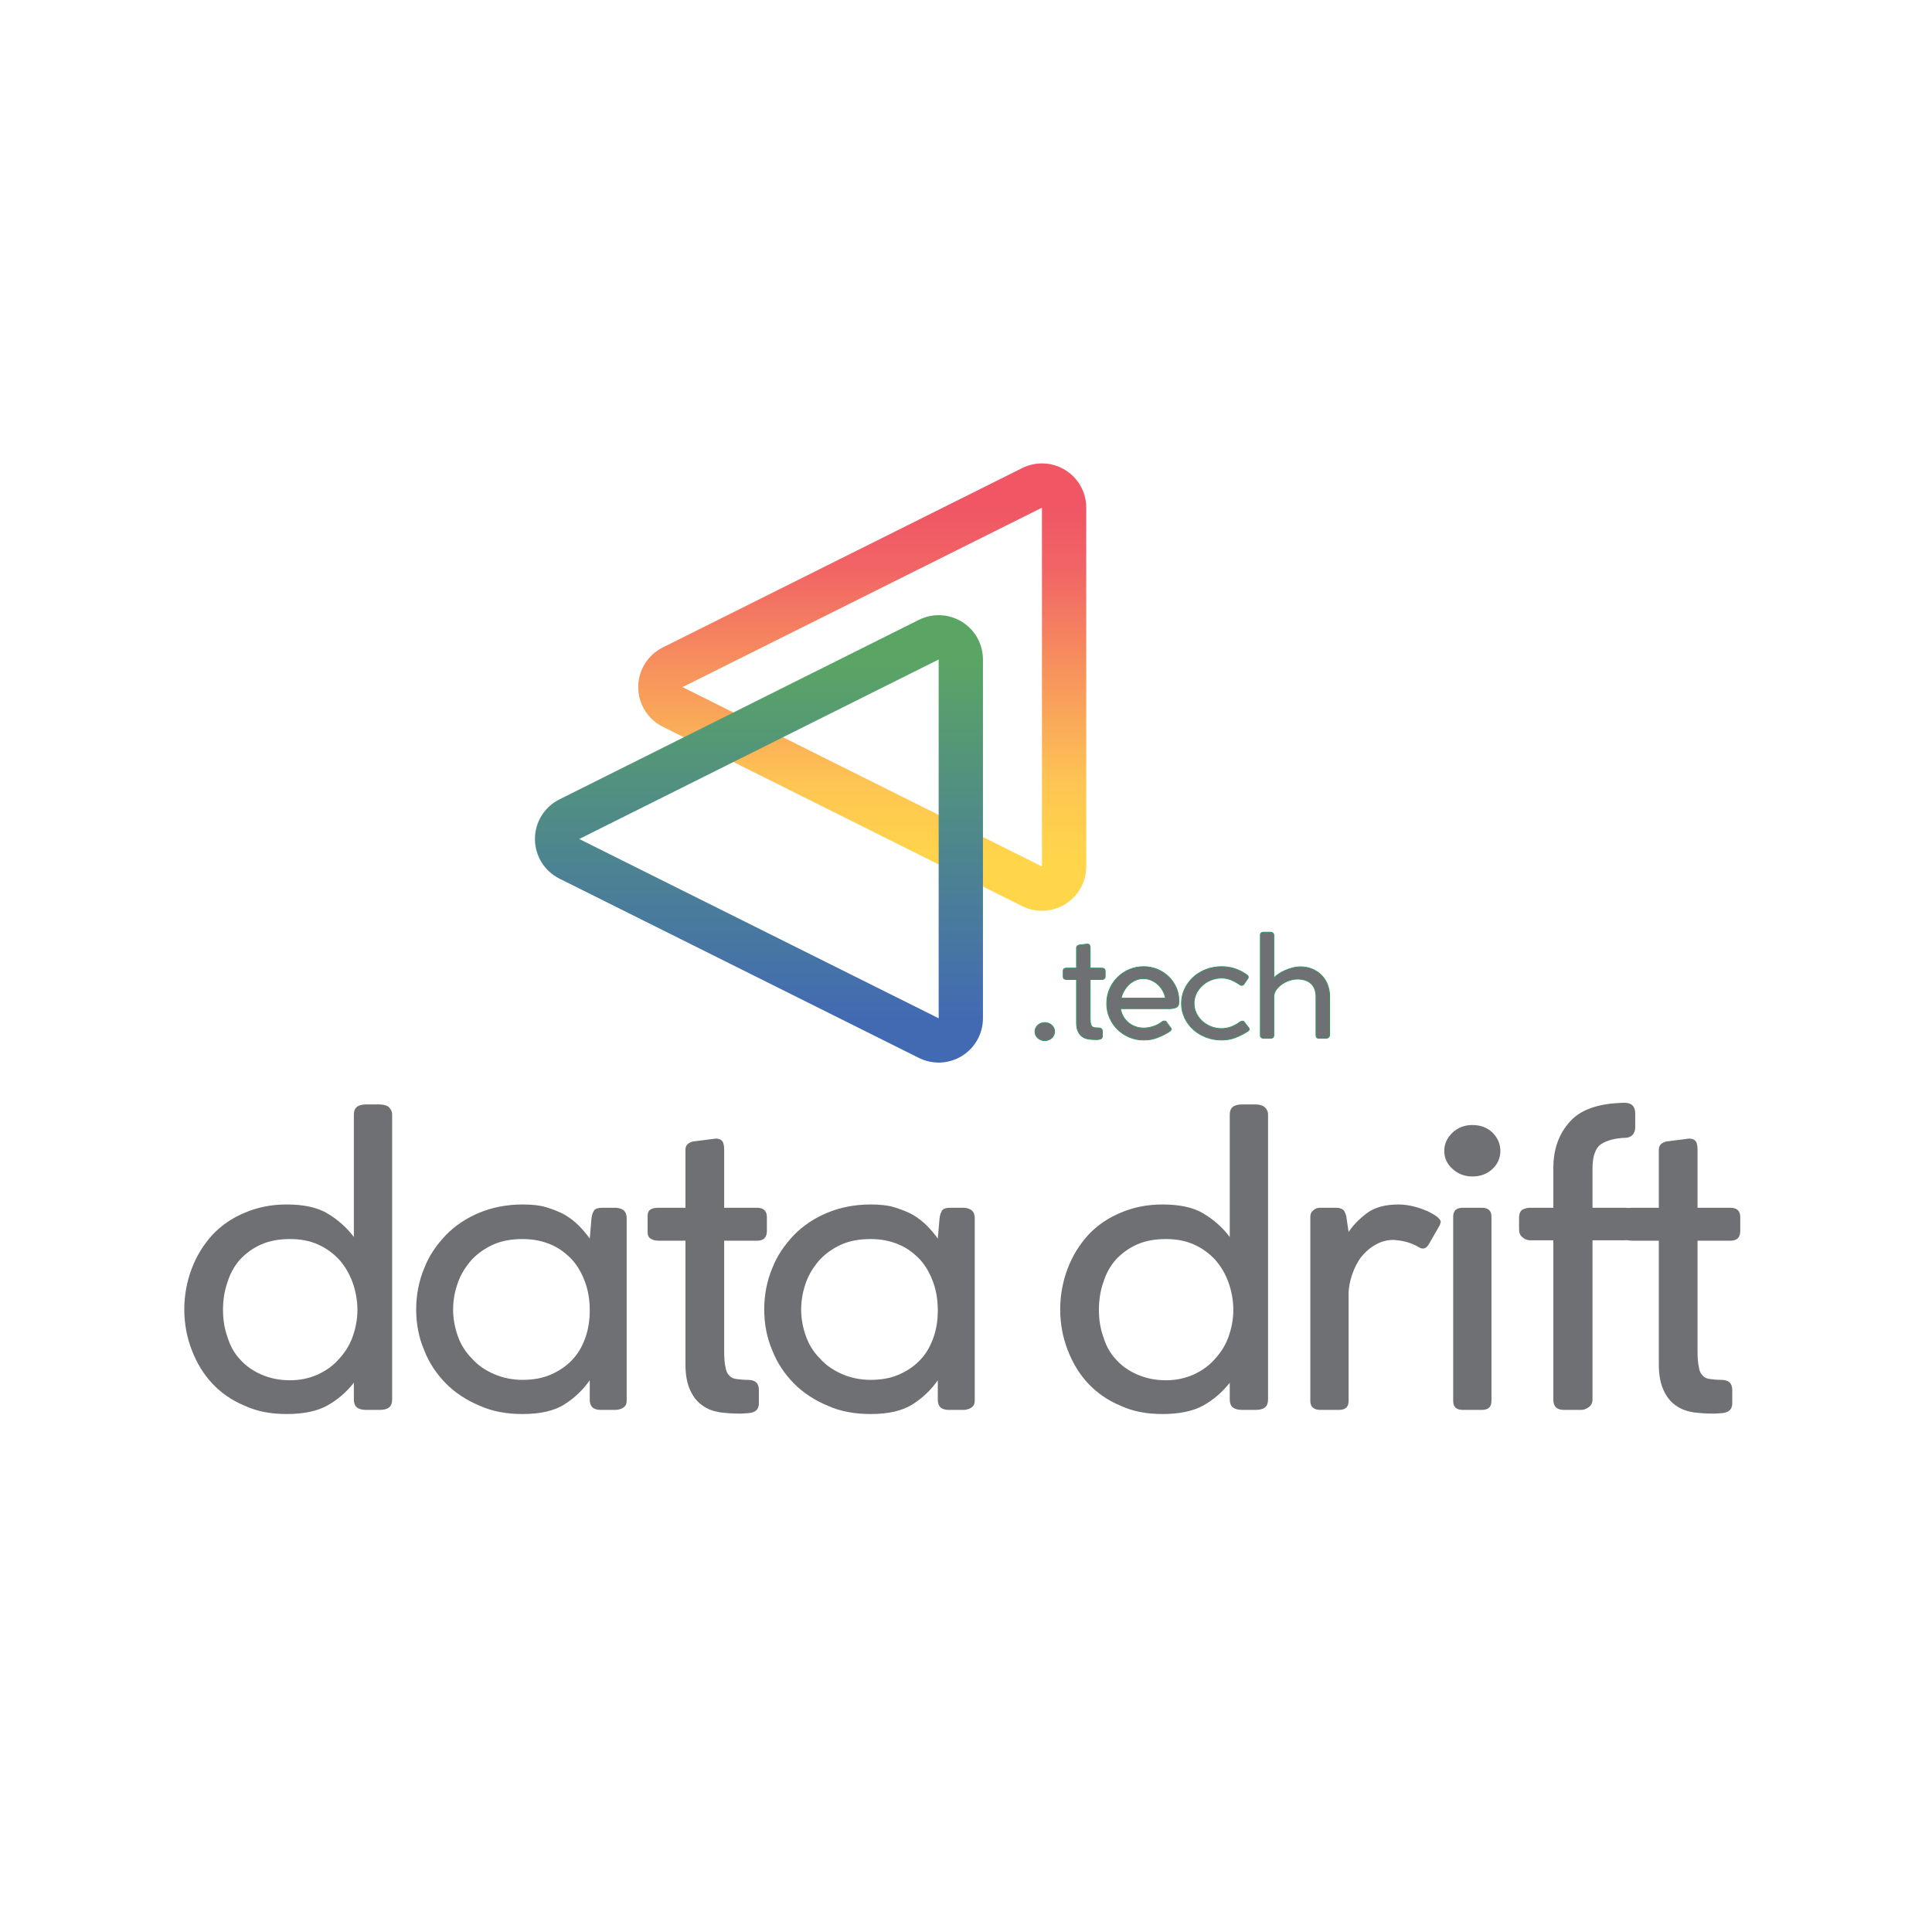
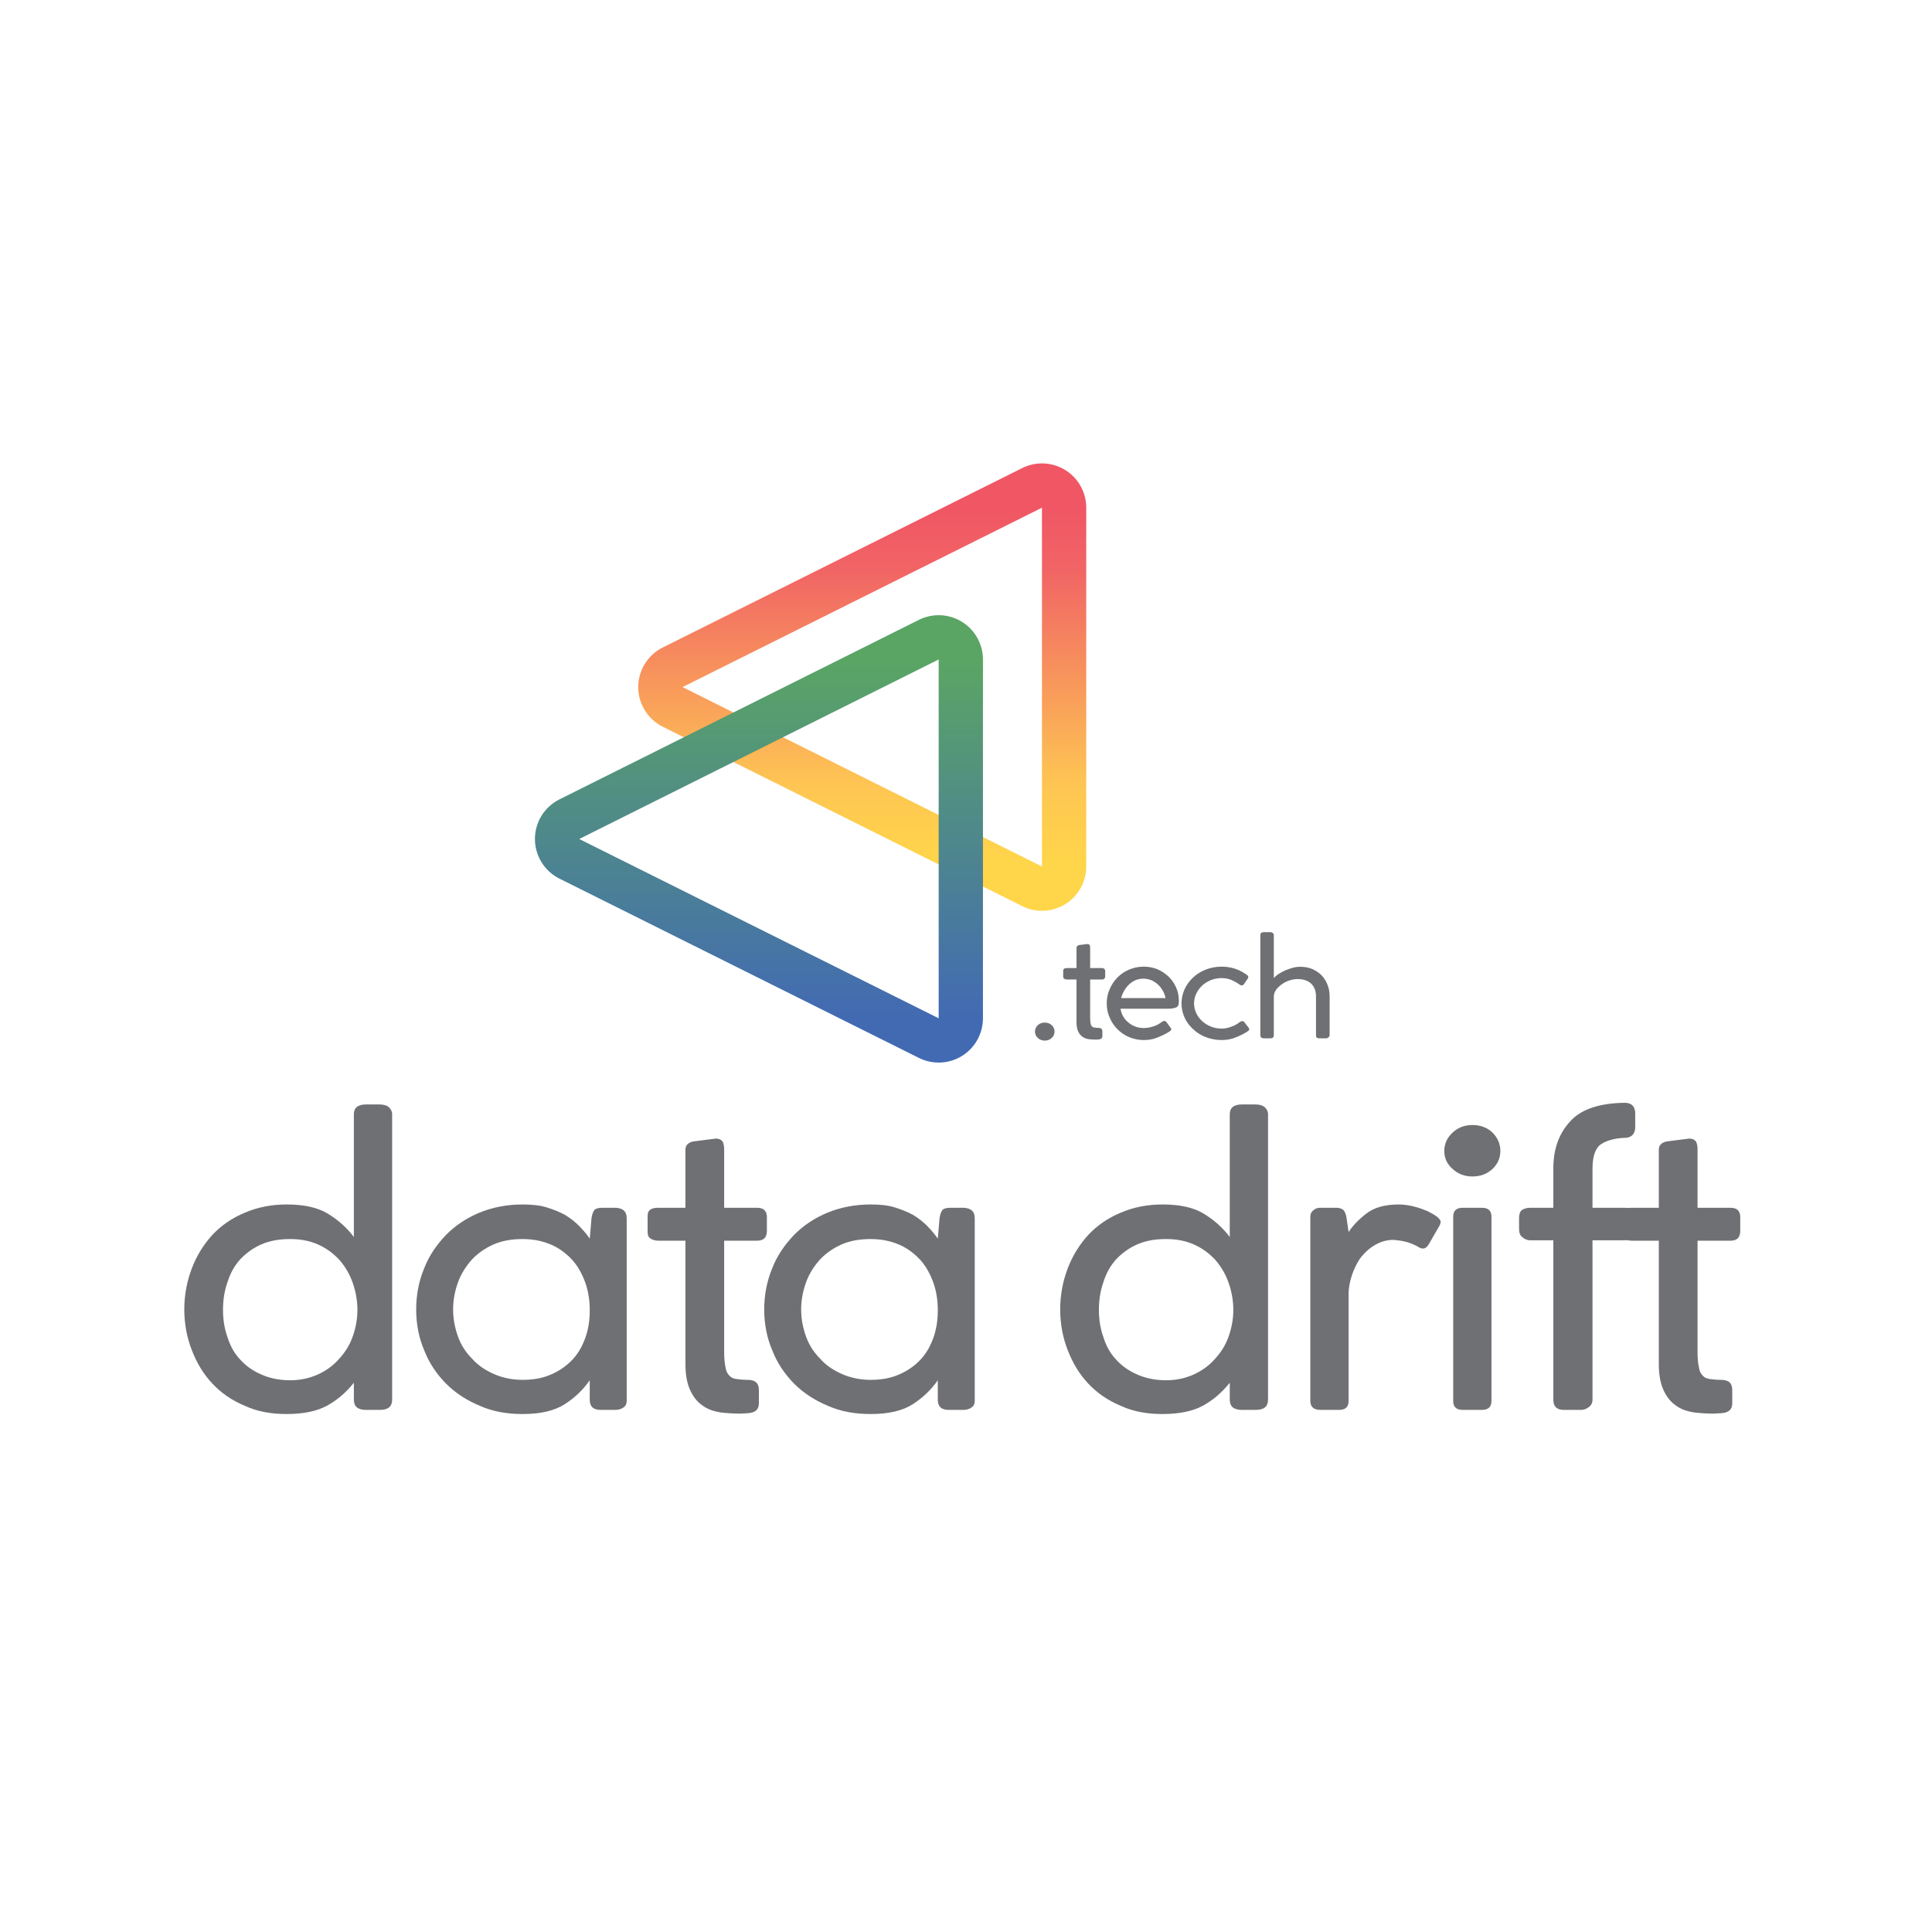
<svg xmlns="http://www.w3.org/2000/svg" width="100%" height="100%" viewBox="0 0 2363 2363" version="1.1" xml:space="preserve" style="fill-rule:evenodd;clip-rule:evenodd;stroke-linejoin:round;stroke-miterlimit:2;">
  <g transform="matrix(1.3609,0,0,1.25887,-670.885,1156.6)">
    <g transform="matrix(400,0,0,400,643.398,451.071)">
      <path d="M0.505,-0.718L0.505,-0.025C0.505,-0.008 0.496,-0 0.477,-0L0.447,-0C0.428,-0 0.419,-0.008 0.419,-0.025L0.419,-0.066C0.402,-0.043 0.383,-0.025 0.36,-0.011C0.337,0.003 0.306,0.01 0.268,0.01C0.233,0.01 0.202,0.004 0.174,-0.01C0.145,-0.023 0.121,-0.041 0.101,-0.064C0.081,-0.087 0.066,-0.114 0.055,-0.145C0.044,-0.175 0.038,-0.209 0.038,-0.244C0.038,-0.279 0.044,-0.313 0.055,-0.344C0.066,-0.375 0.081,-0.401 0.101,-0.425C0.121,-0.448 0.145,-0.466 0.174,-0.479C0.202,-0.492 0.233,-0.499 0.268,-0.499C0.306,-0.499 0.337,-0.492 0.36,-0.477C0.383,-0.462 0.403,-0.443 0.419,-0.42L0.419,-0.718C0.419,-0.734 0.428,-0.742 0.447,-0.742L0.476,-0.742C0.485,-0.742 0.492,-0.74 0.497,-0.736C0.502,-0.731 0.505,-0.725 0.505,-0.718ZM0.427,-0.243C0.427,-0.266 0.423,-0.289 0.416,-0.31C0.409,-0.331 0.399,-0.349 0.386,-0.365C0.373,-0.38 0.357,-0.393 0.338,-0.402C0.319,-0.411 0.299,-0.415 0.276,-0.415C0.251,-0.415 0.23,-0.411 0.211,-0.402C0.192,-0.393 0.176,-0.38 0.163,-0.365C0.15,-0.349 0.141,-0.331 0.135,-0.31C0.128,-0.289 0.125,-0.266 0.125,-0.243C0.125,-0.22 0.128,-0.198 0.135,-0.177C0.141,-0.156 0.15,-0.138 0.163,-0.123C0.176,-0.107 0.192,-0.095 0.211,-0.086C0.23,-0.077 0.251,-0.072 0.276,-0.072C0.299,-0.072 0.319,-0.077 0.338,-0.086C0.356,-0.095 0.372,-0.107 0.385,-0.123C0.398,-0.138 0.409,-0.156 0.416,-0.177C0.423,-0.198 0.427,-0.22 0.427,-0.243Z" style="fill:rgb(111,112,115);fill-rule:nonzero;" />
    </g>
    <g transform="matrix(400,0,0,400,850.998,451.071)">
      <path d="M0.43,-0.025L0.43,-0.072C0.415,-0.049 0.397,-0.03 0.374,-0.014C0.351,0.002 0.32,0.01 0.279,0.01C0.244,0.01 0.212,0.004 0.183,-0.01C0.154,-0.023 0.128,-0.041 0.107,-0.064C0.086,-0.087 0.069,-0.114 0.058,-0.145C0.046,-0.175 0.04,-0.209 0.04,-0.244C0.04,-0.279 0.046,-0.313 0.058,-0.344C0.069,-0.375 0.086,-0.401 0.107,-0.425C0.128,-0.448 0.153,-0.466 0.182,-0.479C0.211,-0.492 0.244,-0.499 0.279,-0.499C0.3,-0.499 0.318,-0.497 0.333,-0.492C0.348,-0.487 0.362,-0.481 0.374,-0.474C0.386,-0.466 0.397,-0.457 0.406,-0.447C0.415,-0.437 0.423,-0.427 0.43,-0.416L0.434,-0.466C0.435,-0.474 0.437,-0.48 0.44,-0.485C0.443,-0.489 0.449,-0.491 0.458,-0.491L0.487,-0.491C0.494,-0.491 0.501,-0.489 0.506,-0.485C0.511,-0.48 0.513,-0.474 0.513,-0.466L0.513,-0.022C0.513,-0.015 0.511,-0.01 0.506,-0.006C0.501,-0.002 0.494,-0 0.487,-0L0.455,-0C0.438,-0 0.43,-0.008 0.43,-0.025ZM0.123,-0.244C0.123,-0.221 0.127,-0.199 0.134,-0.178C0.141,-0.157 0.152,-0.139 0.166,-0.124C0.179,-0.108 0.196,-0.096 0.215,-0.087C0.234,-0.078 0.256,-0.073 0.279,-0.073C0.303,-0.073 0.324,-0.077 0.343,-0.086C0.362,-0.095 0.378,-0.107 0.391,-0.122C0.404,-0.137 0.413,-0.154 0.42,-0.175C0.427,-0.196 0.43,-0.218 0.43,-0.242C0.43,-0.265 0.427,-0.288 0.42,-0.309C0.413,-0.33 0.404,-0.348 0.391,-0.364C0.378,-0.379 0.363,-0.392 0.344,-0.401C0.325,-0.41 0.304,-0.415 0.279,-0.415C0.255,-0.415 0.233,-0.411 0.214,-0.402C0.195,-0.393 0.178,-0.38 0.165,-0.365C0.152,-0.349 0.141,-0.331 0.134,-0.31C0.127,-0.289 0.123,-0.267 0.123,-0.244Z" style="fill:rgb(111,112,115);fill-rule:nonzero;" />
    </g>
    <g transform="matrix(400,0,0,400,1064.6,451.071)">
      <path d="M0.251,0.008L0.235,0.009C0.219,0.009 0.204,0.008 0.189,0.006C0.173,0.003 0.16,-0.002 0.149,-0.011C0.138,-0.019 0.129,-0.031 0.122,-0.047C0.115,-0.063 0.111,-0.084 0.111,-0.111L0.111,-0.411L0.051,-0.411C0.043,-0.411 0.037,-0.413 0.033,-0.416C0.028,-0.419 0.026,-0.424 0.026,-0.433L0.026,-0.47C0.026,-0.479 0.028,-0.484 0.033,-0.487C0.037,-0.49 0.043,-0.491 0.051,-0.491L0.111,-0.491L0.111,-0.632C0.111,-0.643 0.117,-0.649 0.128,-0.652L0.179,-0.659C0.187,-0.659 0.192,-0.656 0.195,-0.651C0.197,-0.646 0.198,-0.64 0.198,-0.633L0.198,-0.491L0.272,-0.491C0.287,-0.491 0.294,-0.483 0.294,-0.468L0.294,-0.435C0.294,-0.419 0.287,-0.411 0.272,-0.411L0.198,-0.411L0.198,-0.143C0.198,-0.126 0.199,-0.113 0.201,-0.104C0.202,-0.095 0.205,-0.088 0.21,-0.083C0.214,-0.078 0.219,-0.076 0.226,-0.075C0.233,-0.074 0.241,-0.073 0.251,-0.073C0.268,-0.073 0.276,-0.065 0.276,-0.048L0.276,-0.016C0.276,-0.001 0.268,0.007 0.251,0.008Z" style="fill:rgb(111,112,115);fill-rule:nonzero;" />
    </g>
    <g transform="matrix(400,0,0,400,1163.8,451.071)">
      <path d="M0.43,-0.025L0.43,-0.072C0.415,-0.049 0.397,-0.03 0.374,-0.014C0.351,0.002 0.32,0.01 0.279,0.01C0.244,0.01 0.212,0.004 0.183,-0.01C0.154,-0.023 0.128,-0.041 0.107,-0.064C0.086,-0.087 0.069,-0.114 0.058,-0.145C0.046,-0.175 0.04,-0.209 0.04,-0.244C0.04,-0.279 0.046,-0.313 0.058,-0.344C0.069,-0.375 0.086,-0.401 0.107,-0.425C0.128,-0.448 0.153,-0.466 0.182,-0.479C0.211,-0.492 0.244,-0.499 0.279,-0.499C0.3,-0.499 0.318,-0.497 0.333,-0.492C0.348,-0.487 0.362,-0.481 0.374,-0.474C0.386,-0.466 0.397,-0.457 0.406,-0.447C0.415,-0.437 0.423,-0.427 0.43,-0.416L0.434,-0.466C0.435,-0.474 0.437,-0.48 0.44,-0.485C0.443,-0.489 0.449,-0.491 0.458,-0.491L0.487,-0.491C0.494,-0.491 0.501,-0.489 0.506,-0.485C0.511,-0.48 0.513,-0.474 0.513,-0.466L0.513,-0.022C0.513,-0.015 0.511,-0.01 0.506,-0.006C0.501,-0.002 0.494,-0 0.487,-0L0.455,-0C0.438,-0 0.43,-0.008 0.43,-0.025ZM0.123,-0.244C0.123,-0.221 0.127,-0.199 0.134,-0.178C0.141,-0.157 0.152,-0.139 0.166,-0.124C0.179,-0.108 0.196,-0.096 0.215,-0.087C0.234,-0.078 0.256,-0.073 0.279,-0.073C0.303,-0.073 0.324,-0.077 0.343,-0.086C0.362,-0.095 0.378,-0.107 0.391,-0.122C0.404,-0.137 0.413,-0.154 0.42,-0.175C0.427,-0.196 0.43,-0.218 0.43,-0.242C0.43,-0.265 0.427,-0.288 0.42,-0.309C0.413,-0.33 0.404,-0.348 0.391,-0.364C0.378,-0.379 0.363,-0.392 0.344,-0.401C0.325,-0.41 0.304,-0.415 0.279,-0.415C0.255,-0.415 0.233,-0.411 0.214,-0.402C0.195,-0.393 0.178,-0.38 0.165,-0.365C0.152,-0.349 0.141,-0.331 0.134,-0.31C0.127,-0.289 0.123,-0.267 0.123,-0.244Z" style="fill:rgb(111,112,115);fill-rule:nonzero;" />
    </g>
    <g transform="matrix(400,0,0,400,1430.6,451.071)">
      <path d="M0.505,-0.718L0.505,-0.025C0.505,-0.008 0.496,-0 0.477,-0L0.447,-0C0.428,-0 0.419,-0.008 0.419,-0.025L0.419,-0.066C0.402,-0.043 0.383,-0.025 0.36,-0.011C0.337,0.003 0.306,0.01 0.268,0.01C0.233,0.01 0.202,0.004 0.174,-0.01C0.145,-0.023 0.121,-0.041 0.101,-0.064C0.081,-0.087 0.066,-0.114 0.055,-0.145C0.044,-0.175 0.038,-0.209 0.038,-0.244C0.038,-0.279 0.044,-0.313 0.055,-0.344C0.066,-0.375 0.081,-0.401 0.101,-0.425C0.121,-0.448 0.145,-0.466 0.174,-0.479C0.202,-0.492 0.233,-0.499 0.268,-0.499C0.306,-0.499 0.337,-0.492 0.36,-0.477C0.383,-0.462 0.403,-0.443 0.419,-0.42L0.419,-0.718C0.419,-0.734 0.428,-0.742 0.447,-0.742L0.476,-0.742C0.485,-0.742 0.492,-0.74 0.497,-0.736C0.502,-0.731 0.505,-0.725 0.505,-0.718ZM0.427,-0.243C0.427,-0.266 0.423,-0.289 0.416,-0.31C0.409,-0.331 0.399,-0.349 0.386,-0.365C0.373,-0.38 0.357,-0.393 0.338,-0.402C0.319,-0.411 0.299,-0.415 0.276,-0.415C0.251,-0.415 0.23,-0.411 0.211,-0.402C0.192,-0.393 0.176,-0.38 0.163,-0.365C0.15,-0.349 0.141,-0.331 0.135,-0.31C0.128,-0.289 0.125,-0.266 0.125,-0.243C0.125,-0.22 0.128,-0.198 0.135,-0.177C0.141,-0.156 0.15,-0.138 0.163,-0.123C0.176,-0.107 0.192,-0.095 0.211,-0.086C0.23,-0.077 0.251,-0.072 0.276,-0.072C0.299,-0.072 0.319,-0.077 0.338,-0.086C0.356,-0.095 0.372,-0.107 0.385,-0.123C0.398,-0.138 0.409,-0.156 0.416,-0.177C0.423,-0.198 0.427,-0.22 0.427,-0.243Z" style="fill:rgb(111,112,115);fill-rule:nonzero;" />
    </g>
    <g transform="matrix(400,0,0,400,1638.2,451.071)">
      <path d="M0.162,-0.469L0.167,-0.432C0.176,-0.447 0.189,-0.462 0.207,-0.477C0.225,-0.492 0.249,-0.499 0.28,-0.499C0.291,-0.499 0.303,-0.497 0.314,-0.494C0.325,-0.491 0.335,-0.487 0.344,-0.483C0.353,-0.478 0.36,-0.474 0.366,-0.469C0.371,-0.464 0.374,-0.46 0.374,-0.457C0.374,-0.456 0.373,-0.453 0.372,-0.449L0.347,-0.402C0.343,-0.395 0.339,-0.392 0.334,-0.392C0.331,-0.392 0.328,-0.393 0.327,-0.394C0.325,-0.395 0.323,-0.396 0.322,-0.397C0.315,-0.401 0.307,-0.405 0.297,-0.408C0.287,-0.411 0.277,-0.412 0.268,-0.413C0.253,-0.413 0.24,-0.409 0.227,-0.401C0.214,-0.393 0.204,-0.383 0.195,-0.371C0.186,-0.358 0.18,-0.344 0.175,-0.329C0.17,-0.313 0.167,-0.297 0.167,-0.282L0.167,-0.022C0.167,-0.007 0.16,-0 0.145,-0L0.104,-0C0.089,-0 0.081,-0.007 0.081,-0.022L0.081,-0.469C0.081,-0.476 0.083,-0.481 0.088,-0.485C0.092,-0.489 0.097,-0.491 0.103,-0.491L0.139,-0.491C0.146,-0.491 0.152,-0.489 0.156,-0.485C0.159,-0.48 0.161,-0.475 0.162,-0.469Z" style="fill:rgb(111,112,115);fill-rule:nonzero;" />
    </g>
    <g transform="matrix(400,0,0,400,1766.6,451.071)">
      <path d="M0.167,-0.469L0.167,-0.022C0.167,-0.007 0.16,-0 0.145,-0L0.103,-0C0.088,-0 0.081,-0.007 0.081,-0.022L0.081,-0.469C0.081,-0.484 0.088,-0.491 0.103,-0.491L0.145,-0.491C0.16,-0.491 0.167,-0.484 0.167,-0.469ZM0.061,-0.629C0.061,-0.646 0.067,-0.661 0.08,-0.674C0.092,-0.686 0.107,-0.692 0.124,-0.692C0.142,-0.692 0.157,-0.686 0.169,-0.674C0.181,-0.661 0.187,-0.646 0.187,-0.629C0.187,-0.612 0.181,-0.597 0.169,-0.585C0.157,-0.573 0.142,-0.567 0.124,-0.567C0.107,-0.567 0.092,-0.573 0.08,-0.585C0.067,-0.597 0.061,-0.612 0.061,-0.629Z" style="fill:rgb(111,112,115);fill-rule:nonzero;" />
    </g>
    <g transform="matrix(400,0,0,400,1845.8,451.071)">
      <path d="M0.268,-0.746C0.284,-0.746 0.292,-0.737 0.292,-0.72L0.292,-0.686C0.292,-0.679 0.29,-0.674 0.287,-0.669C0.283,-0.664 0.277,-0.661 0.27,-0.661C0.247,-0.66 0.229,-0.655 0.216,-0.646C0.203,-0.637 0.196,-0.617 0.196,-0.586L0.196,-0.491L0.268,-0.491C0.284,-0.491 0.292,-0.483 0.292,-0.466L0.292,-0.44C0.292,-0.421 0.284,-0.412 0.268,-0.412L0.196,-0.412L0.196,-0.025C0.196,-0.017 0.193,-0.011 0.188,-0.007C0.182,-0.002 0.176,-0 0.17,-0L0.132,-0C0.116,-0 0.108,-0.008 0.108,-0.025L0.108,-0.412L0.056,-0.412C0.049,-0.412 0.043,-0.415 0.038,-0.42C0.033,-0.424 0.031,-0.431 0.031,-0.44L0.031,-0.466C0.031,-0.475 0.033,-0.482 0.038,-0.486C0.043,-0.489 0.049,-0.491 0.056,-0.491L0.108,-0.491L0.108,-0.587C0.108,-0.634 0.121,-0.672 0.146,-0.701C0.17,-0.73 0.211,-0.745 0.268,-0.746Z" style="fill:rgb(111,112,115);fill-rule:nonzero;" />
    </g>
    <g transform="matrix(400,0,0,400,1939.4,451.071)">
      <path d="M0.251,0.008L0.235,0.009C0.219,0.009 0.204,0.008 0.189,0.006C0.173,0.003 0.16,-0.002 0.149,-0.011C0.138,-0.019 0.129,-0.031 0.122,-0.047C0.115,-0.063 0.111,-0.084 0.111,-0.111L0.111,-0.411L0.051,-0.411C0.043,-0.411 0.037,-0.413 0.033,-0.416C0.028,-0.419 0.026,-0.424 0.026,-0.433L0.026,-0.47C0.026,-0.479 0.028,-0.484 0.033,-0.487C0.037,-0.49 0.043,-0.491 0.051,-0.491L0.111,-0.491L0.111,-0.632C0.111,-0.643 0.117,-0.649 0.128,-0.652L0.179,-0.659C0.187,-0.659 0.192,-0.656 0.195,-0.651C0.197,-0.646 0.198,-0.64 0.198,-0.633L0.198,-0.491L0.272,-0.491C0.287,-0.491 0.294,-0.483 0.294,-0.468L0.294,-0.435C0.294,-0.419 0.287,-0.411 0.272,-0.411L0.198,-0.411L0.198,-0.143C0.198,-0.126 0.199,-0.113 0.201,-0.104C0.202,-0.095 0.205,-0.088 0.21,-0.083C0.214,-0.078 0.219,-0.076 0.226,-0.075C0.233,-0.074 0.241,-0.073 0.251,-0.073C0.268,-0.073 0.276,-0.065 0.276,-0.048L0.276,-0.016C0.276,-0.001 0.268,0.007 0.251,0.008Z" style="fill:rgb(111,112,115);fill-rule:nonzero;" />
    </g>
  </g>
  <g transform="matrix(1,0,0,1,-620.7,-405.309)">
    <g transform="matrix(9.95033e-17,-1.62501,1.62501,9.95033e-17,883.989,3863.37)">
      <path d="M1640.69,336.797C1635.05,325.493 1623.5,318.35 1610.87,318.35C1598.23,318.35 1586.68,325.493 1581.04,336.797L1446.01,607.335C1440.85,617.668 1441.41,629.934 1447.49,639.755C1453.56,649.577 1464.29,655.554 1475.84,655.554L1745.9,655.554C1757.45,655.554 1768.17,649.577 1774.25,639.755C1780.32,629.934 1780.88,617.668 1775.72,607.335L1640.69,336.797ZM1610.87,351.683L1745.9,622.221L1475.84,622.221L1610.87,351.683Z" style="fill:url(#_Linear1);" />
    </g>
    <g transform="matrix(9.95033e-17,-1.62501,1.62501,9.95033e-17,757.651,4049.01)">
      <path d="M1640.6,336.79C1634.96,325.487 1623.41,318.347 1610.78,318.35C1598.14,318.353 1586.6,325.498 1580.95,336.804L1446.01,607.342C1440.85,617.675 1441.41,629.939 1447.49,639.759C1453.56,649.578 1464.29,655.554 1475.84,655.554L1745.9,655.554C1757.45,655.554 1768.17,649.575 1774.25,639.752C1780.32,629.928 1780.88,617.661 1775.72,607.328L1640.6,336.79ZM1610.78,351.683L1745.9,622.221L1475.84,622.221L1610.78,351.683Z" style="fill:url(#_Linear2);" />
    </g>
    <g transform="matrix(1,0,0,1,434.528,-511.281)">
-       <g transform="matrix(1.09555,0,0,1,-137.637,0)">
-         <path d="M1451.03,2178.32C1451.03,2175.29 1452.08,2172.69 1454.18,2170.53C1456.28,2168.38 1458.85,2167.3 1461.88,2167.3C1465.03,2167.3 1467.66,2168.38 1469.76,2170.53C1471.86,2172.69 1472.91,2175.29 1472.91,2178.32C1472.91,2181.35 1471.86,2183.95 1469.76,2186.11C1467.66,2188.27 1465.03,2189.35 1461.88,2189.35C1458.85,2189.35 1456.28,2188.27 1454.18,2186.11C1452.08,2183.95 1451.03,2181.35 1451.03,2178.32Z" style="fill:rgb(111,112,115);fill-rule:nonzero;stroke:rgb(55,148,98);stroke-width:0.95px;" />
+       <g transform="matrix(191.721,0,0,175,1440.53,2186.55)">
+         <path d="M0.06,-0.047C0.06,-0.064 0.066,-0.079 0.078,-0.092C0.09,-0.104 0.105,-0.11 0.122,-0.11C0.14,-0.11 0.155,-0.104 0.167,-0.092C0.179,-0.079 0.185,-0.064 0.185,-0.047C0.185,-0.03 0.179,-0.015 0.167,-0.003C0.155,0.01 0.14,0.016 0.122,0.016C0.105,0.016 0.09,0.01 0.078,-0.003C0.066,-0.015 0.06,-0.03 0.06,-0.047Z" style="fill:rgb(111,112,115);fill-rule:nonzero;" />
      </g>
-       <g transform="matrix(1.09555,0,0,1,-137.637,0)">
-         <path d="M1521.91,2187.95C1521.44,2187.95 1521,2187.97 1520.59,2188.03C1520.18,2188.09 1519.69,2188.12 1519.11,2188.12C1516.31,2188.12 1513.59,2187.92 1510.97,2187.51C1508.34,2187.1 1506.04,2186.17 1504.06,2184.71C1502.07,2183.25 1500.47,2181.12 1499.24,2178.32C1498.02,2175.52 1497.41,2171.79 1497.41,2167.12L1497.41,2114.62L1486.91,2114.62C1485.51,2114.62 1484.43,2114.36 1483.67,2113.83C1482.91,2113.31 1482.53,2112.29 1482.53,2110.77L1482.53,2104.3C1482.53,2102.78 1482.91,2101.79 1483.67,2101.32C1484.43,2100.85 1485.51,2100.62 1486.91,2100.62L1497.41,2100.62L1497.41,2075.95C1497.41,2074.08 1498.4,2072.91 1500.38,2072.45L1509.31,2071.22C1510.71,2071.22 1511.61,2071.69 1512.02,2072.62C1512.43,2073.55 1512.63,2074.6 1512.63,2075.77L1512.63,2100.62L1525.58,2100.62C1528.15,2100.62 1529.43,2101.96 1529.43,2104.65L1529.43,2110.42C1529.43,2113.22 1528.15,2114.62 1525.58,2114.62L1512.63,2114.62L1512.63,2161.52C1512.63,2164.44 1512.78,2166.71 1513.07,2168.35C1513.36,2169.98 1513.88,2171.2 1514.64,2172.02C1515.4,2172.84 1516.37,2173.33 1517.53,2173.51C1518.7,2173.68 1520.16,2173.77 1521.91,2173.77C1524.82,2173.77 1526.28,2175.23 1526.28,2178.15L1526.28,2183.75C1526.28,2186.31 1524.82,2187.71 1521.91,2187.95Z" style="fill:rgb(111,112,115);fill-rule:nonzero;stroke:rgb(55,148,98);stroke-width:0.95px;" />
+       <g transform="matrix(191.721,0,0,175,1481.56,2186.55)">
+         <path d="M0.251,0.008L0.235,0.009C0.219,0.009 0.204,0.008 0.189,0.006C0.173,0.003 0.16,-0.002 0.149,-0.011C0.138,-0.019 0.129,-0.031 0.122,-0.047C0.115,-0.063 0.111,-0.084 0.111,-0.111L0.111,-0.411L0.051,-0.411C0.043,-0.411 0.037,-0.413 0.033,-0.416C0.028,-0.419 0.026,-0.424 0.026,-0.433L0.026,-0.47C0.026,-0.479 0.028,-0.484 0.033,-0.487C0.037,-0.49 0.043,-0.491 0.051,-0.491L0.111,-0.491L0.111,-0.632C0.111,-0.643 0.117,-0.649 0.128,-0.652L0.179,-0.659C0.187,-0.659 0.192,-0.656 0.195,-0.651C0.197,-0.646 0.198,-0.64 0.198,-0.633L0.198,-0.491L0.272,-0.491C0.287,-0.491 0.294,-0.483 0.294,-0.468L0.294,-0.435C0.294,-0.419 0.287,-0.411 0.272,-0.411L0.198,-0.411L0.198,-0.143C0.198,-0.126 0.199,-0.113 0.201,-0.104C0.202,-0.095 0.205,-0.088 0.21,-0.083C0.214,-0.078 0.219,-0.076 0.226,-0.075C0.233,-0.074 0.241,-0.073 0.251,-0.073C0.268,-0.073 0.276,-0.065 0.276,-0.048L0.276,-0.016C0.276,-0.001 0.268,0.007 0.251,0.008Z" style="fill:rgb(111,112,115);fill-rule:nonzero;" />
      </g>
-       <g transform="matrix(1.09555,0,0,1,-137.637,0)">
-         <path d="M1572.44,2188.65C1566.72,2188.65 1561.35,2187.48 1556.34,2185.15C1551.32,2182.81 1546.94,2179.63 1543.21,2175.61C1539.48,2171.58 1536.53,2166.83 1534.37,2161.35C1532.22,2155.86 1531.14,2150.03 1531.14,2143.85C1531.14,2137.66 1532.22,2131.83 1534.37,2126.35C1536.53,2120.86 1539.48,2116.08 1543.21,2112C1546.94,2107.91 1551.32,2104.7 1556.34,2102.37C1561.35,2100.04 1566.72,2098.87 1572.44,2098.87C1577.8,2098.87 1582.85,2099.95 1587.57,2102.11C1592.3,2104.27 1596.44,2107.21 1600,2110.95C1603.56,2114.68 1606.39,2119.05 1608.49,2124.07C1610.59,2129.09 1611.64,2134.45 1611.64,2140.17L1611.64,2142.27C1611.64,2145.77 1610.53,2147.99 1608.31,2148.92C1606.1,2149.85 1603.41,2150.32 1600.26,2150.32L1546.54,2150.32C1547.59,2157.32 1550.53,2163.01 1555.37,2167.38C1560.22,2171.76 1565.9,2173.95 1572.44,2173.95C1575.94,2173.95 1579.47,2173.3 1583.02,2172.02C1586.58,2170.74 1589.76,2168.93 1592.56,2166.6C1593.38,2165.78 1594.43,2165.37 1595.71,2165.37C1596.53,2165.37 1597.17,2165.72 1597.64,2166.42L1602.54,2173.77C1603,2174.24 1603.24,2174.76 1603.24,2175.35C1603.12,2176.16 1602.74,2176.86 1602.1,2177.45C1601.46,2178.03 1600.85,2178.5 1600.26,2178.85C1596.3,2181.53 1592.04,2183.83 1587.49,2185.76C1582.94,2187.68 1577.92,2188.65 1572.44,2188.65ZM1547.24,2137.37L1596.76,2137.37C1596.18,2134.1 1595.13,2131.01 1593.61,2128.1C1592.1,2125.18 1590.23,2122.64 1588.01,2120.48C1585.8,2118.32 1583.32,2116.63 1580.57,2115.41C1577.83,2114.18 1575,2113.57 1572.09,2113.57C1569.05,2113.57 1566.19,2114.18 1563.51,2115.41C1560.83,2116.63 1558.41,2118.32 1556.25,2120.48C1554.09,2122.64 1552.22,2125.18 1550.65,2128.1C1549.07,2131.01 1547.94,2134.1 1547.24,2137.37Z" style="fill:rgb(111,112,115);fill-rule:nonzero;stroke:rgb(55,148,98);stroke-width:0.95px;" />
+       <g transform="matrix(191.721,0,0,175,1531.36,2186.55)">
+         <path d="M0.28,0.012C0.247,0.012 0.217,0.005 0.188,-0.008C0.159,-0.021 0.134,-0.04 0.113,-0.063C0.092,-0.086 0.075,-0.113 0.063,-0.144C0.05,-0.175 0.044,-0.209 0.044,-0.244C0.044,-0.279 0.05,-0.313 0.063,-0.344C0.075,-0.375 0.092,-0.403 0.113,-0.426C0.134,-0.449 0.159,-0.468 0.188,-0.481C0.217,-0.494 0.247,-0.501 0.28,-0.501C0.311,-0.501 0.339,-0.495 0.367,-0.483C0.394,-0.47 0.417,-0.453 0.438,-0.432C0.458,-0.411 0.474,-0.386 0.486,-0.357C0.498,-0.328 0.504,-0.298 0.504,-0.265L0.504,-0.253C0.504,-0.233 0.498,-0.22 0.485,-0.215C0.472,-0.21 0.457,-0.207 0.439,-0.207L0.132,-0.207C0.138,-0.167 0.155,-0.134 0.183,-0.11C0.21,-0.085 0.243,-0.072 0.28,-0.072C0.3,-0.072 0.32,-0.076 0.341,-0.083C0.361,-0.09 0.379,-0.101 0.395,-0.114C0.4,-0.119 0.406,-0.121 0.413,-0.121C0.418,-0.121 0.421,-0.119 0.424,-0.115L0.452,-0.073C0.455,-0.07 0.456,-0.067 0.456,-0.064C0.455,-0.059 0.453,-0.055 0.45,-0.052C0.446,-0.049 0.442,-0.046 0.439,-0.044C0.416,-0.029 0.392,-0.016 0.366,-0.005C0.34,0.007 0.311,0.012 0.28,0.012ZM0.136,-0.281L0.419,-0.281C0.416,-0.3 0.41,-0.317 0.401,-0.334C0.392,-0.351 0.382,-0.365 0.369,-0.378C0.356,-0.39 0.342,-0.4 0.327,-0.407C0.311,-0.413 0.295,-0.417 0.278,-0.417C0.261,-0.417 0.244,-0.413 0.229,-0.407C0.214,-0.4 0.2,-0.39 0.188,-0.378C0.175,-0.365 0.165,-0.351 0.156,-0.334C0.147,-0.317 0.14,-0.3 0.136,-0.281Z" style="fill:rgb(111,112,115);fill-rule:nonzero;" />
      </g>
-       <g transform="matrix(1.09555,0,0,1,-137.637,0)">
-         <path d="M1659.41,2174.65C1662.91,2174.65 1666.47,2173.92 1670.09,2172.46C1673.7,2171 1676.85,2169.1 1679.54,2166.77C1680.59,2165.95 1681.64,2165.55 1682.69,2165.55C1683.62,2165.55 1684.26,2165.9 1684.61,2166.6L1689.69,2173.77C1690.04,2174.24 1690.21,2174.76 1690.21,2175.35C1690.21,2176.16 1689.86,2176.86 1689.16,2177.45C1688.46,2178.03 1687.82,2178.5 1687.24,2178.85C1683.39,2181.53 1679.13,2183.83 1674.46,2185.76C1669.8,2187.68 1664.78,2188.65 1659.41,2188.65C1653.23,2188.65 1647.39,2187.48 1641.91,2185.15C1636.43,2182.81 1631.67,2179.63 1627.65,2175.61C1623.62,2171.58 1620.44,2166.83 1618.11,2161.35C1615.78,2155.86 1614.61,2150.03 1614.61,2143.85C1614.61,2137.66 1615.78,2131.83 1618.11,2126.35C1620.44,2120.86 1623.62,2116.08 1627.65,2112C1631.67,2107.91 1636.43,2104.7 1641.91,2102.37C1647.39,2100.04 1653.23,2098.87 1659.41,2098.87C1664.08,2098.87 1668.6,2099.57 1672.97,2100.97C1677.35,2102.37 1681.81,2104.7 1686.36,2107.97C1688.23,2109.25 1689.16,2110.42 1689.16,2111.47C1689.16,2111.7 1689.13,2112.03 1689.07,2112.43C1689.02,2112.84 1688.87,2113.16 1688.64,2113.4L1683.91,2120.92L1683.91,2120.75C1683.44,2121.45 1682.69,2121.8 1681.64,2121.8C1680.94,2121.8 1680,2121.33 1678.84,2120.4C1676.15,2118.3 1673.18,2116.52 1669.91,2115.06C1666.64,2113.6 1663.14,2112.87 1659.41,2112.87C1655.21,2112.87 1651.25,2113.69 1647.51,2115.32C1643.78,2116.95 1640.51,2119.2 1637.71,2122.06C1634.91,2124.92 1632.69,2128.21 1631.06,2131.95C1629.43,2135.68 1628.61,2139.65 1628.61,2143.85C1628.61,2148.05 1629.43,2152.01 1631.06,2155.75C1632.69,2159.48 1634.91,2162.75 1637.71,2165.55C1640.51,2168.35 1643.78,2170.56 1647.51,2172.2C1651.25,2173.83 1655.21,2174.65 1659.41,2174.65Z" style="fill:rgb(111,112,115);fill-rule:nonzero;stroke:rgb(55,148,98);stroke-width:0.95px;" />
+       <g transform="matrix(191.721,0,0,175,1623.77,2186.55)">
+         <path d="M0.295,-0.068C0.315,-0.068 0.335,-0.072 0.356,-0.081C0.377,-0.089 0.395,-0.1 0.41,-0.113C0.416,-0.118 0.422,-0.12 0.428,-0.12C0.433,-0.12 0.437,-0.118 0.439,-0.114L0.468,-0.073C0.47,-0.07 0.471,-0.067 0.471,-0.064C0.471,-0.059 0.469,-0.055 0.465,-0.052C0.461,-0.049 0.457,-0.046 0.454,-0.044C0.432,-0.029 0.408,-0.016 0.381,-0.005C0.354,0.007 0.326,0.012 0.295,0.012C0.26,0.012 0.226,0.005 0.195,-0.008C0.164,-0.021 0.136,-0.04 0.114,-0.063C0.091,-0.086 0.072,-0.113 0.059,-0.144C0.046,-0.175 0.039,-0.209 0.039,-0.244C0.039,-0.279 0.046,-0.313 0.059,-0.344C0.072,-0.375 0.091,-0.403 0.114,-0.426C0.136,-0.449 0.164,-0.468 0.195,-0.481C0.226,-0.494 0.26,-0.501 0.295,-0.501C0.322,-0.501 0.347,-0.497 0.373,-0.489C0.398,-0.481 0.423,-0.468 0.449,-0.449C0.46,-0.442 0.465,-0.435 0.465,-0.429C0.465,-0.428 0.465,-0.426 0.465,-0.424C0.464,-0.421 0.463,-0.419 0.462,-0.418L0.435,-0.375L0.435,-0.376C0.432,-0.372 0.428,-0.37 0.422,-0.37C0.418,-0.37 0.413,-0.373 0.406,-0.378C0.391,-0.39 0.374,-0.4 0.355,-0.409C0.336,-0.417 0.316,-0.421 0.295,-0.421C0.271,-0.421 0.248,-0.416 0.227,-0.407C0.206,-0.398 0.187,-0.385 0.171,-0.369C0.155,-0.352 0.142,-0.333 0.133,-0.312C0.124,-0.291 0.119,-0.268 0.119,-0.244C0.119,-0.22 0.124,-0.197 0.133,-0.176C0.142,-0.155 0.155,-0.136 0.171,-0.12C0.187,-0.104 0.206,-0.091 0.227,-0.082C0.248,-0.073 0.271,-0.068 0.295,-0.068Z" style="fill:rgb(111,112,115);fill-rule:nonzero;" />
      </g>
-       <g transform="matrix(1.09555,0,0,1,-137.637,0)">
-         <path d="M1717.69,2060.55L1717.69,2112.7C1719.09,2111.06 1720.89,2109.43 1723.11,2107.8C1725.33,2106.16 1727.78,2104.7 1730.46,2103.42C1733.14,2102.14 1735.94,2101.09 1738.86,2100.27C1741.78,2099.45 1744.52,2099.05 1747.09,2099.05C1752.1,2099.05 1756.65,2100.01 1760.74,2101.93C1764.82,2103.86 1768.29,2106.45 1771.15,2109.72C1774.01,2112.99 1776.19,2116.84 1777.71,2121.27C1779.23,2125.7 1779.99,2130.49 1779.99,2135.62L1779.99,2182.17C1779.99,2183.57 1779.58,2184.65 1778.76,2185.41C1777.94,2186.17 1776.95,2186.55 1775.79,2186.55L1768.61,2186.55C1766.98,2186.55 1765.93,2186.2 1765.46,2185.5C1765,2184.8 1764.76,2183.75 1764.76,2182.35L1764.76,2135.62C1764.76,2132.7 1764.38,2129.93 1763.62,2127.31C1762.87,2124.68 1761.67,2122.41 1760.04,2120.48C1758.4,2118.56 1756.27,2117.01 1753.65,2115.85C1751.02,2114.68 1747.85,2114.1 1744.11,2114.1C1741.31,2114.1 1738.39,2114.62 1735.36,2115.67C1732.33,2116.72 1729.56,2118.18 1727.05,2120.05C1724.54,2121.91 1722.41,2124.1 1720.66,2126.61C1718.91,2129.12 1717.92,2131.83 1717.69,2134.75L1717.69,2182.7C1717.69,2185.26 1716.4,2186.55 1713.84,2186.55L1706.66,2186.55C1703.98,2186.55 1702.64,2185.26 1702.64,2182.7L1702.64,2060.55C1702.64,2057.98 1703.92,2056.7 1706.49,2056.7L1713.66,2056.7C1714.83,2056.7 1715.79,2057.05 1716.55,2057.75C1717.31,2058.45 1717.69,2059.38 1717.69,2060.55Z" style="fill:rgb(111,112,115);fill-rule:nonzero;stroke:rgb(55,148,98);stroke-width:0.95px;" />
+       <g transform="matrix(191.721,0,0,175,1712.15,2186.55)">
+         <path d="M0.167,-0.72L0.167,-0.422C0.175,-0.431 0.185,-0.441 0.198,-0.45C0.211,-0.459 0.225,-0.468 0.24,-0.475C0.255,-0.482 0.271,-0.488 0.288,-0.493C0.305,-0.498 0.32,-0.5 0.335,-0.5C0.364,-0.5 0.39,-0.495 0.413,-0.484C0.436,-0.472 0.456,-0.458 0.473,-0.439C0.489,-0.42 0.501,-0.398 0.51,-0.373C0.519,-0.348 0.523,-0.32 0.523,-0.291L0.523,-0.025C0.523,-0.017 0.521,-0.011 0.516,-0.007C0.511,-0.002 0.506,-0 0.499,-0L0.458,-0C0.449,-0 0.443,-0.002 0.44,-0.006C0.437,-0.01 0.436,-0.016 0.436,-0.024L0.436,-0.291C0.436,-0.308 0.434,-0.324 0.43,-0.339C0.425,-0.354 0.418,-0.367 0.409,-0.378C0.4,-0.389 0.388,-0.397 0.373,-0.404C0.358,-0.411 0.339,-0.414 0.318,-0.414C0.302,-0.414 0.285,-0.411 0.268,-0.405C0.251,-0.399 0.235,-0.391 0.221,-0.38C0.206,-0.369 0.194,-0.357 0.184,-0.343C0.174,-0.328 0.168,-0.313 0.167,-0.296L0.167,-0.022C0.167,-0.007 0.16,-0 0.145,-0L0.104,-0C0.089,-0 0.081,-0.007 0.081,-0.022L0.081,-0.72C0.081,-0.735 0.088,-0.742 0.103,-0.742L0.144,-0.742C0.151,-0.742 0.156,-0.74 0.161,-0.736C0.165,-0.732 0.167,-0.727 0.167,-0.72Z" style="fill:rgb(111,112,115);fill-rule:nonzero;" />
      </g>
    </g>
  </g>
  <defs>
    <linearGradient id="_Linear1" x1="0" y1="0" x2="1" y2="0" gradientUnits="userSpaceOnUse" gradientTransform="matrix(270.062,0,0,270.538,1475.84,486.952)">
      <stop offset="0" style="stop-color:rgb(255,214,73);stop-opacity:1" />
      <stop offset="0.23" style="stop-color:rgb(254,197,83);stop-opacity:1" />
      <stop offset="0.83" style="stop-color:rgb(241,100,101);stop-opacity:1" />
      <stop offset="1" style="stop-color:rgb(240,86,100);stop-opacity:1" />
    </linearGradient>
    <linearGradient id="_Linear2" x1="0" y1="0" x2="1" y2="0" gradientUnits="userSpaceOnUse" gradientTransform="matrix(270.062,0,0,270.538,1475.84,486.952)">
      <stop offset="0" style="stop-color:rgb(66,106,179);stop-opacity:1" />
      <stop offset="1" style="stop-color:rgb(90,165,100);stop-opacity:1" />
    </linearGradient>
  </defs>
</svg>
